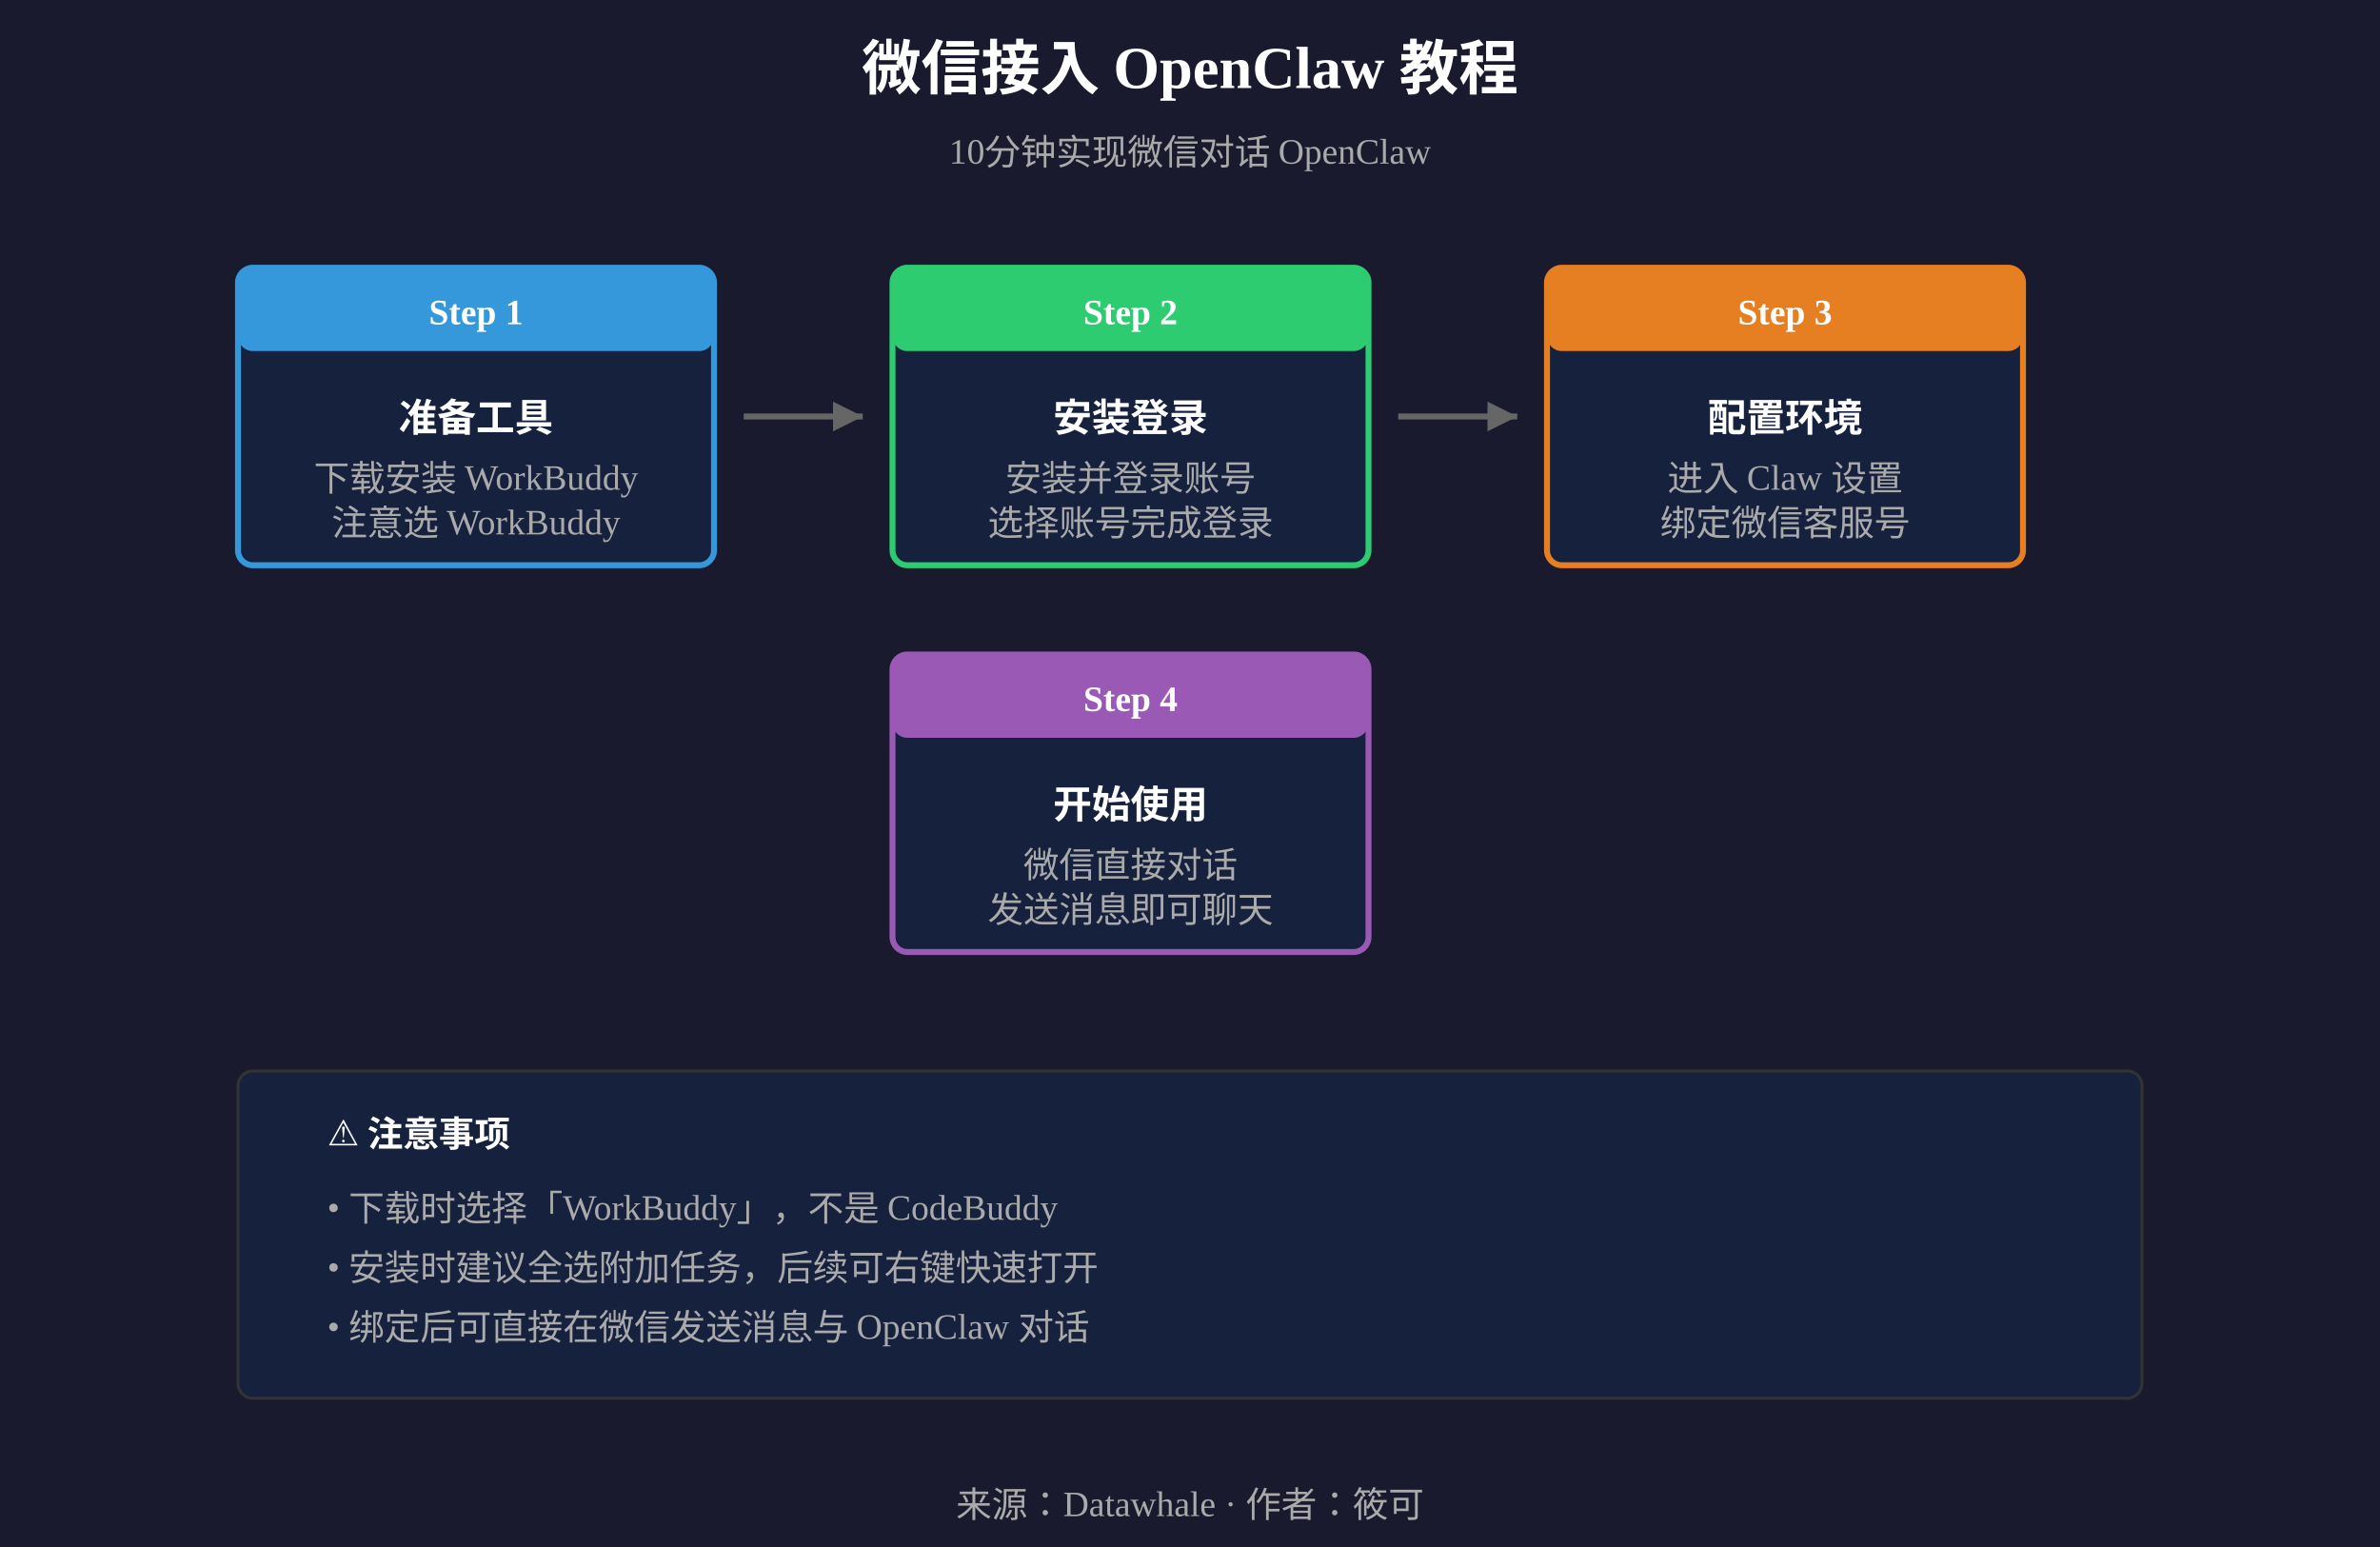
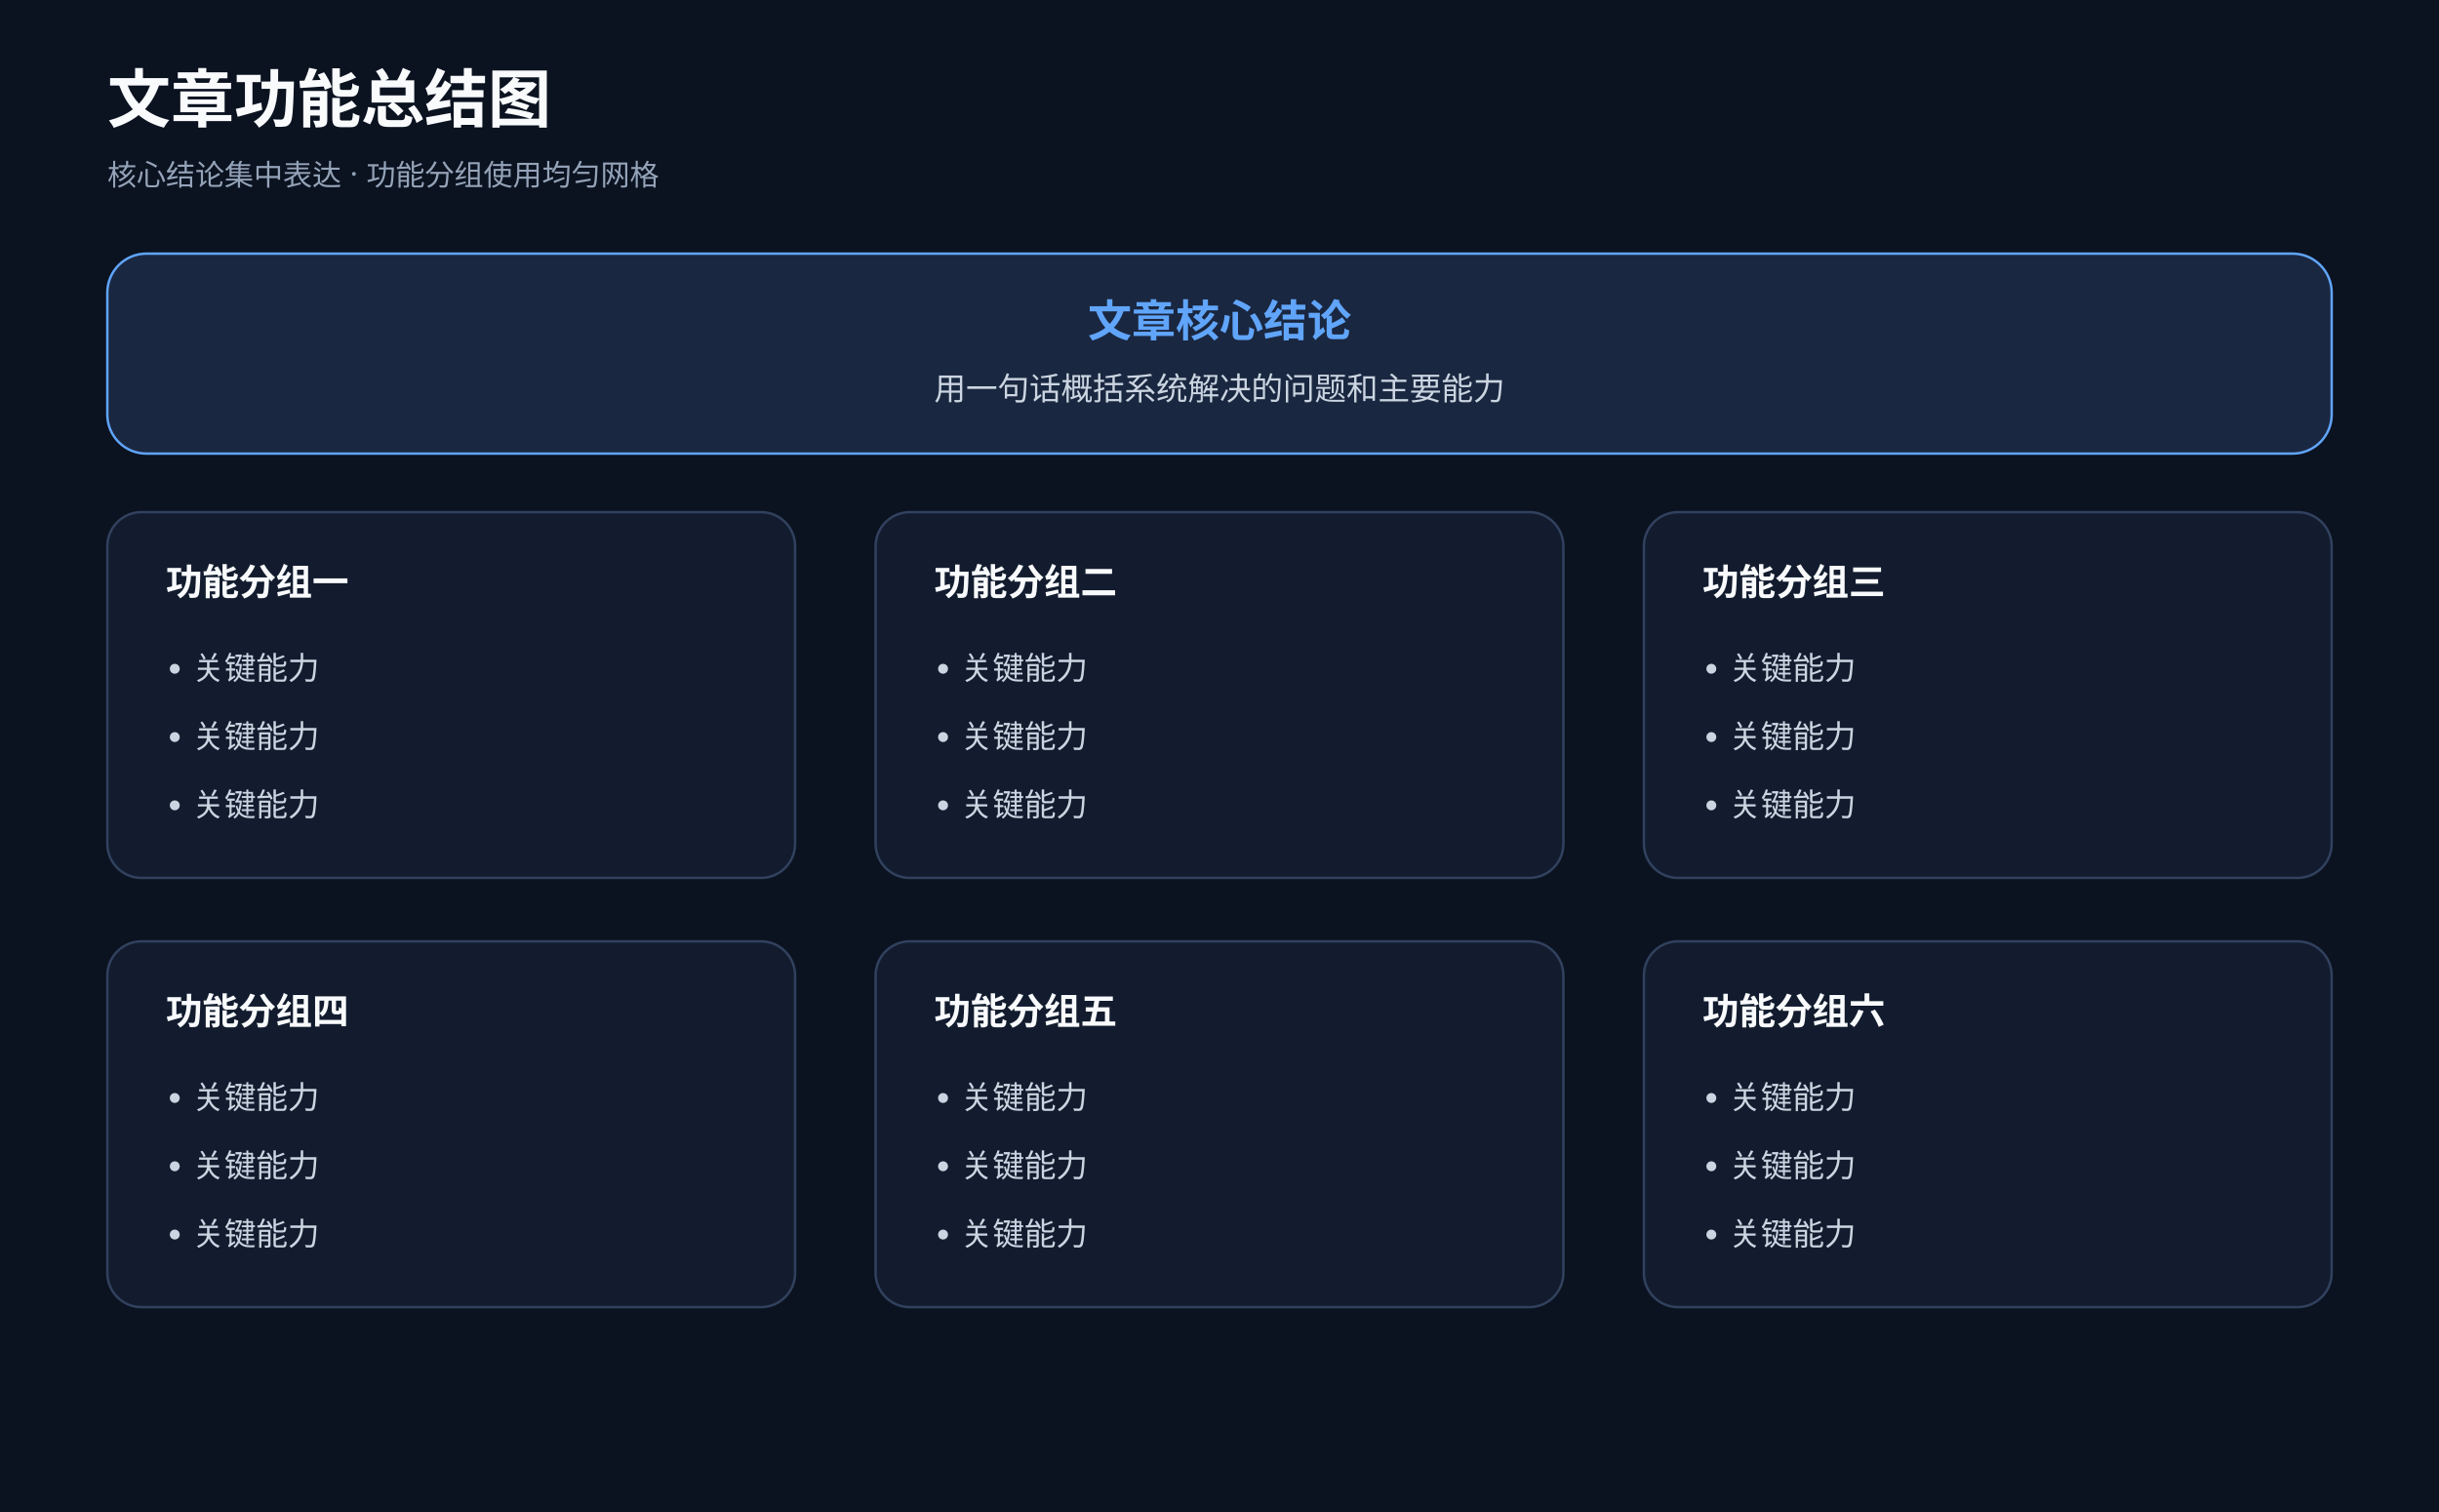
- <svg xmlns="http://www.w3.org/2000/svg" width="800" height="520" viewBox="0 0 800 520" role="img" aria-labelledby="title desc">
-   <defs>
-     <marker id="arrowhead" markerWidth="5" markerHeight="5" refX="5" refY="2.5" orient="auto">
-       <polygon points="0 0, 5 2.5, 0 5" fill="#666" />
-     </marker>
-   </defs>
-   <rect width="800" height="520" fill="#1a1a2e" />
-   <text x="400" y="30" text-anchor="middle" font-size="20" font-weight="bold" fill="#ffffff">微信接入 OpenClaw 教程</text>
-   <text x="400" y="55" text-anchor="middle" font-size="12" fill="#aaaaaa">10分钟实现微信对话 OpenClaw</text>
-   <g transform="translate(80, 90)">
-     <rect width="160" height="100" rx="5" fill="#16213e" stroke="#3498db" stroke-width="2" />
-     <rect x="0" y="0" width="160" height="28" rx="5" fill="#3498db" />
-     <text x="80" y="19" text-anchor="middle" font-size="12" font-weight="bold" fill="#ffffff">Step 1</text>
-     <text x="80" y="55" text-anchor="middle" font-size="13" font-weight="bold" fill="#ffffff">准备工具</text>
-     <text x="80" y="75" text-anchor="middle" font-size="12" fill="#aaaaaa">下载安装 WorkBuddy</text>
-     <text x="80" y="90" text-anchor="middle" font-size="12" fill="#aaaaaa">注意选 WorkBuddy</text>
+ <svg xmlns="http://www.w3.org/2000/svg" width="1000" height="620" viewBox="0 0 1000 620" role="img" aria-labelledby="title desc" font-family="Inter, Noto Sans SC, Microsoft YaHei, Arial, sans-serif">
+   <rect width="1000" height="620" fill="#0B1220" />
+   <text x="44" y="50" font-size="26" font-weight="700" fill="#F8FAFC">文章功能总结图</text>
+   <text x="44" y="76" font-size="12" fill="#94A3B8">核心结论集中表达 · 功能分组使用均匀网格</text>
+   <rect x="44" y="104" width="912" height="82" rx="16" fill="#1A2740" stroke="#60A5FA" />
+   <text x="500" y="138" font-size="18" font-weight="700" fill="#60A5FA" text-anchor="middle">文章核心结论</text>
+   <text x="500" y="164" font-size="13" fill="#CBD5E1" text-anchor="middle">用一句话概括系统解决的问题和主要能力</text>
+   <g fill="#121C2E" stroke="#31415E">
+     <rect id="sum1" data-role="node" x="44" y="210" width="282" height="150" rx="14" />
+     <rect id="sum2" data-role="node" x="359" y="210" width="282" height="150" rx="14" />
+     <rect id="sum3" data-role="node" x="674" y="210" width="282" height="150" rx="14" />
+     <rect id="sum4" data-role="node" x="44" y="386" width="282" height="150" rx="14" />
+     <rect id="sum5" data-role="node" x="359" y="386" width="282" height="150" rx="14" />
+     <rect id="sum6" data-role="node" x="674" y="386" width="282" height="150" rx="14" />
  </g>
-   <line x1="250" y1="140" x2="290" y2="140" stroke="#666" stroke-width="2" marker-end="url(#arrowhead)" />
-   <g transform="translate(300, 90)">
-     <rect width="160" height="100" rx="5" fill="#16213e" stroke="#2ecc71" stroke-width="2" />
-     <rect x="0" y="0" width="160" height="28" rx="5" fill="#2ecc71" />
-     <text x="80" y="19" text-anchor="middle" font-size="12" font-weight="bold" fill="#ffffff">Step 2</text>
-     <text x="80" y="55" text-anchor="middle" font-size="13" font-weight="bold" fill="#ffffff">安装登录</text>
-     <text x="80" y="75" text-anchor="middle" font-size="12" fill="#aaaaaa">安装并登录账号</text>
-     <text x="80" y="90" text-anchor="middle" font-size="12" fill="#aaaaaa">选择账号完成登录</text>
+   <g fill="#F8FAFC" font-size="15" font-weight="700">
+     <text x="68" y="244">功能分组一</text>
+     <text x="383" y="244">功能分组二</text>
+     <text x="698" y="244">功能分组三</text>
+     <text x="68" y="420">功能分组四</text>
+     <text x="383" y="420">功能分组五</text>
+     <text x="698" y="420">功能分组六</text>
  </g>
-   <line x1="470" y1="140" x2="510" y2="140" stroke="#666" stroke-width="2" marker-end="url(#arrowhead)" />
-   <g transform="translate(520, 90)">
-     <rect width="160" height="100" rx="5" fill="#16213e" stroke="#e67e22" stroke-width="2" />
-     <rect x="0" y="0" width="160" height="28" rx="5" fill="#e67e22" />
-     <text x="80" y="19" text-anchor="middle" font-size="12" font-weight="bold" fill="#ffffff">Step 3</text>
-     <text x="80" y="55" text-anchor="middle" font-size="13" font-weight="bold" fill="#ffffff">配置环境</text>
-     <text x="80" y="75" text-anchor="middle" font-size="12" fill="#aaaaaa">进入 Claw 设置</text>
-     <text x="80" y="90" text-anchor="middle" font-size="12" fill="#aaaaaa">绑定微信客服号</text>
+   <g fill="#CBD5E1" font-size="13">
+     <text x="68" y="278">• 关键能力</text>
+     <text x="68" y="306">• 关键能力</text>
+     <text x="68" y="334">• 关键能力</text>
+     <text x="383" y="278">• 关键能力</text>
+     <text x="383" y="306">• 关键能力</text>
+     <text x="383" y="334">• 关键能力</text>
+     <text x="698" y="278">• 关键能力</text>
+     <text x="698" y="306">• 关键能力</text>
+     <text x="698" y="334">• 关键能力</text>
+     <text x="68" y="454">• 关键能力</text>
+     <text x="68" y="482">• 关键能力</text>
+     <text x="68" y="510">• 关键能力</text>
+     <text x="383" y="454">• 关键能力</text>
+     <text x="383" y="482">• 关键能力</text>
+     <text x="383" y="510">• 关键能力</text>
+     <text x="698" y="454">• 关键能力</text>
+     <text x="698" y="482">• 关键能力</text>
+     <text x="698" y="510">• 关键能力</text>
  </g>
-   <g transform="translate(300, 220)">
-     <rect width="160" height="100" rx="5" fill="#16213e" stroke="#9b59b6" stroke-width="2" />
-     <rect x="0" y="0" width="160" height="28" rx="5" fill="#9b59b6" />
-     <text x="80" y="19" text-anchor="middle" font-size="12" font-weight="bold" fill="#ffffff">Step 4</text>
-     <text x="80" y="55" text-anchor="middle" font-size="13" font-weight="bold" fill="#ffffff">开始使用</text>
-     <text x="80" y="75" text-anchor="middle" font-size="12" fill="#aaaaaa">微信直接对话</text>
-     <text x="80" y="90" text-anchor="middle" font-size="12" fill="#aaaaaa">发送消息即可聊天</text>
-   </g>
-   <g transform="translate(80, 360)">
-     <rect width="640" height="110" rx="5" fill="#16213e" stroke="#333333" stroke-width="1" />
-     <text x="30" y="25" font-size="12" font-weight="bold" fill="#ffffff">⚠️ 注意事项</text>
-     <text x="30" y="50" font-size="12" fill="#aaaaaa">• 下载时选择「WorkBuddy」，不是 CodeBuddy</text>
-     <text x="30" y="70" font-size="12" fill="#aaaaaa">• 安装时建议全选附加任务，后续可右键快速打开</text>
-     <text x="30" y="90" font-size="12" fill="#aaaaaa">• 绑定后可直接在微信发送消息与 OpenClaw 对话</text>
-   </g>
-   <text x="400" y="510" text-anchor="middle" font-size="12" fill="#aaaaaa">来源：Datawhale · 作者：筱可</text>
</svg>
